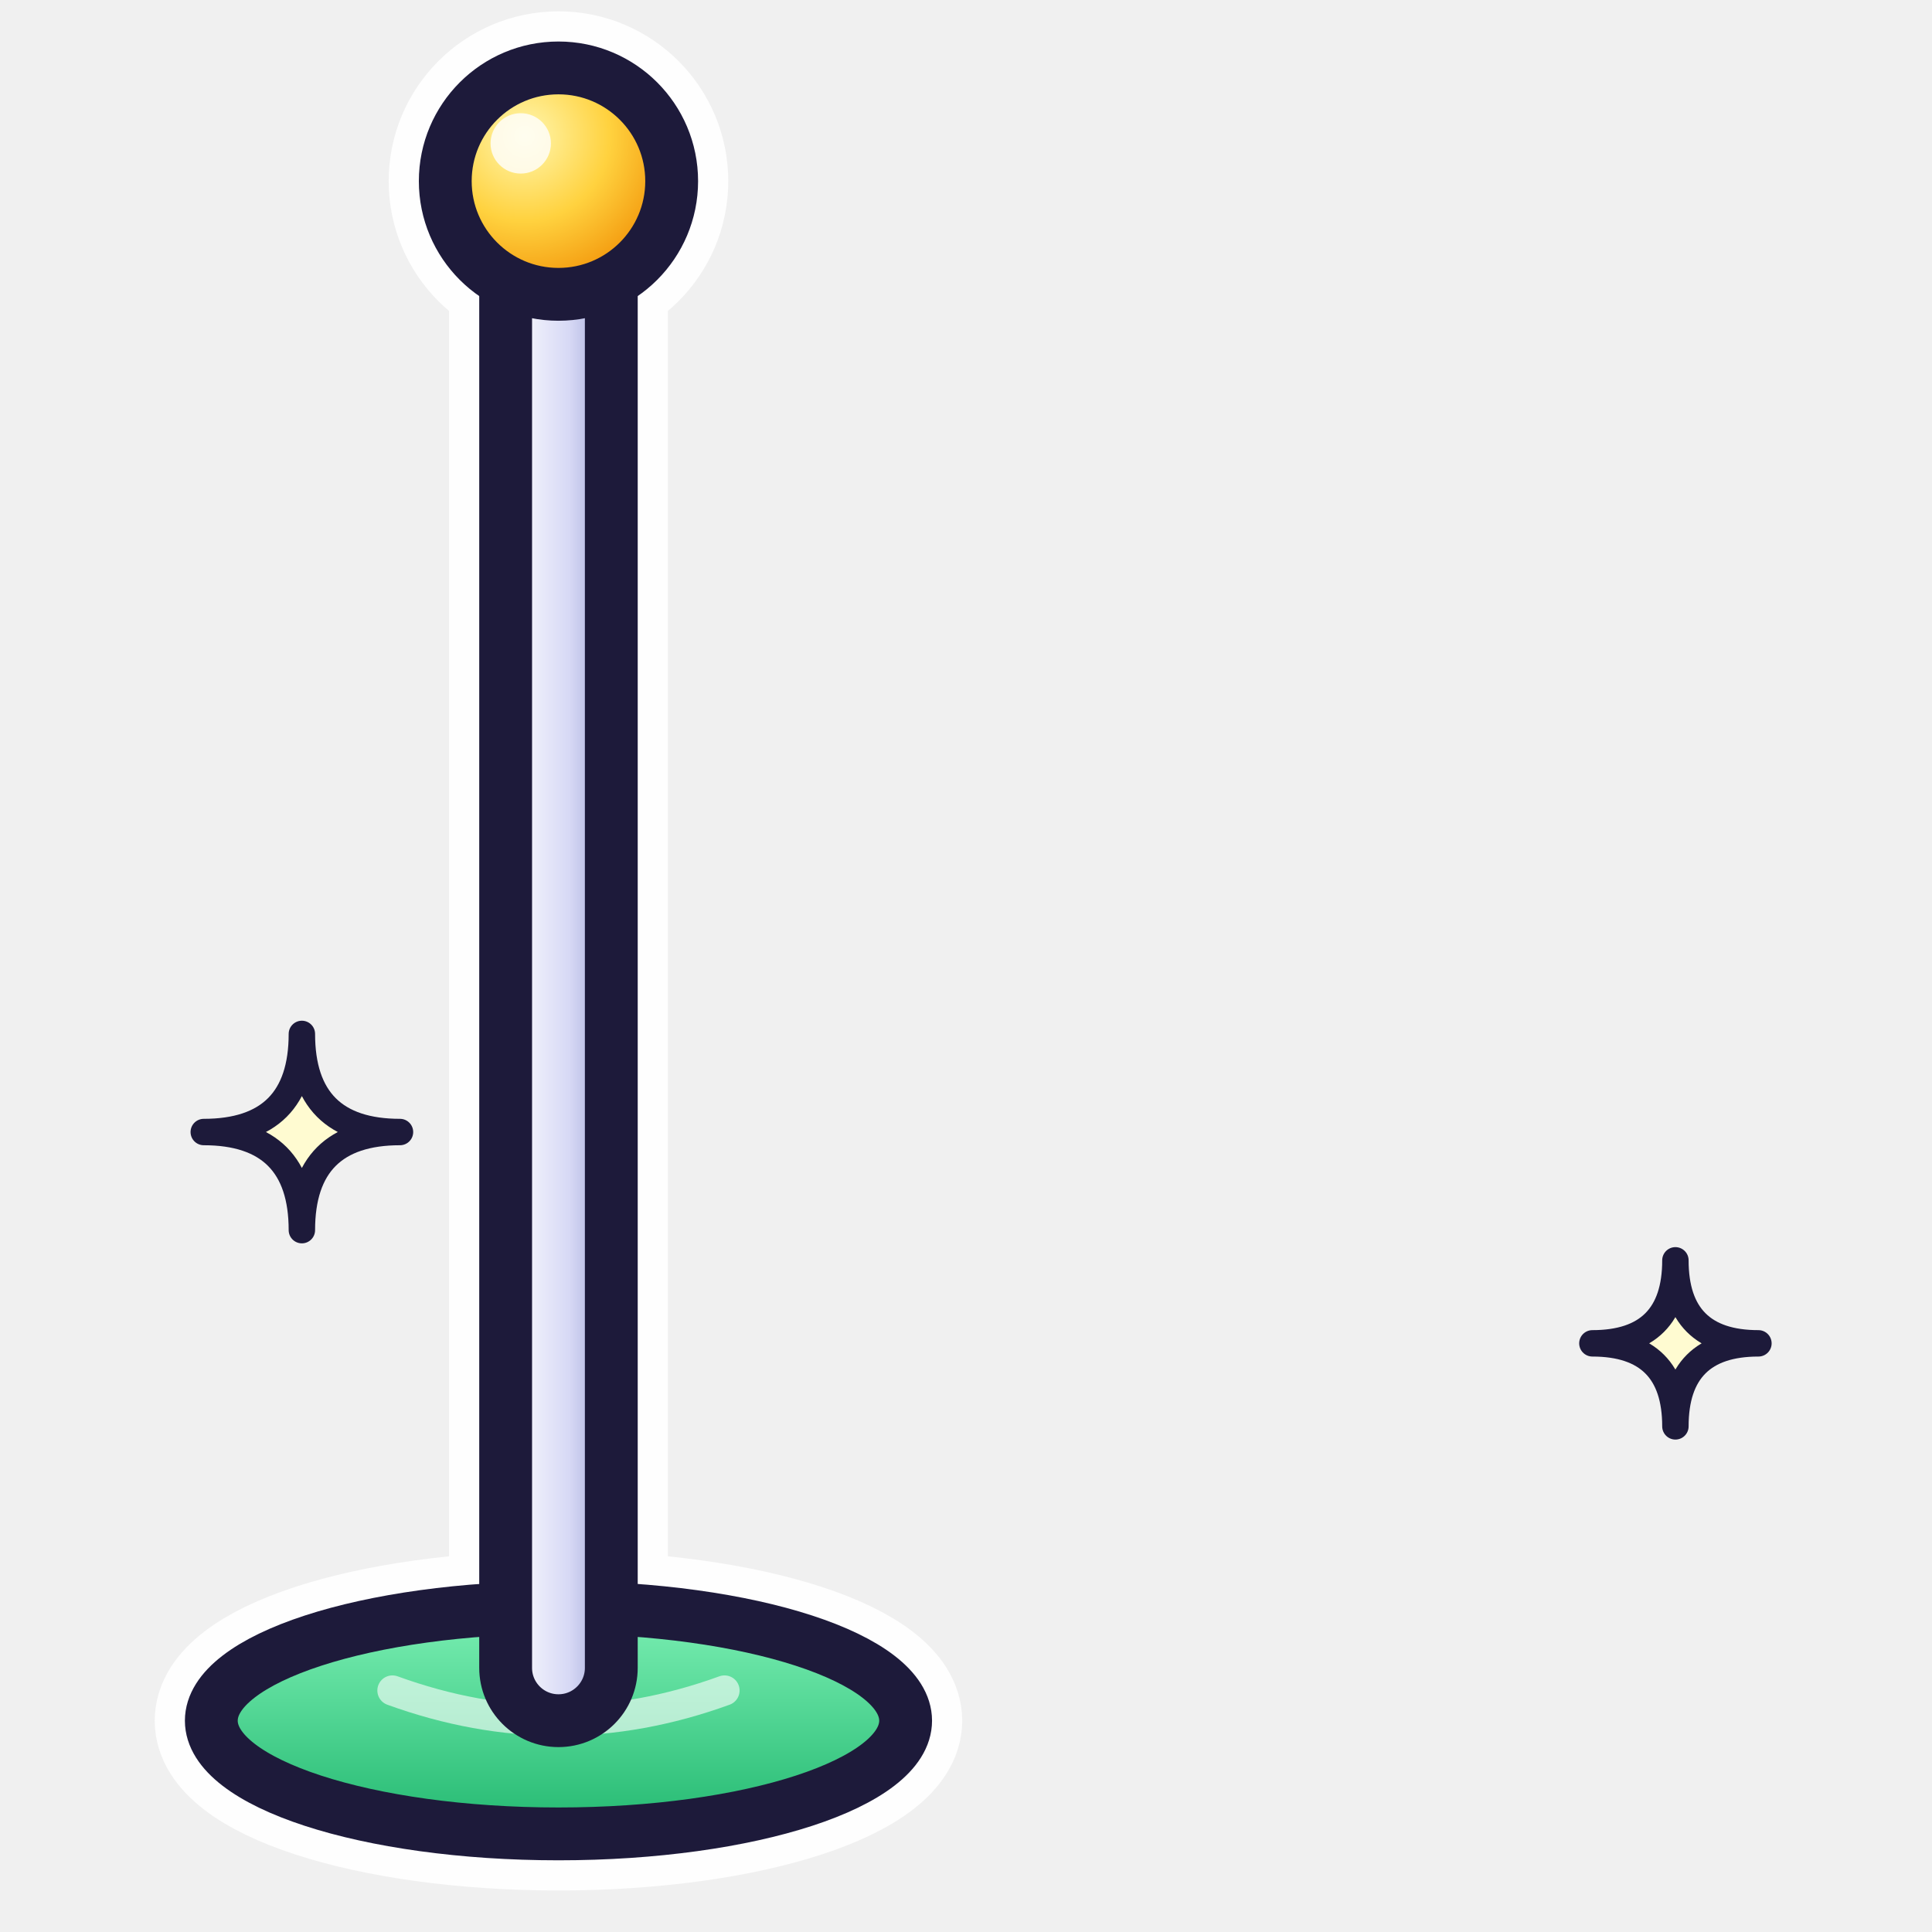
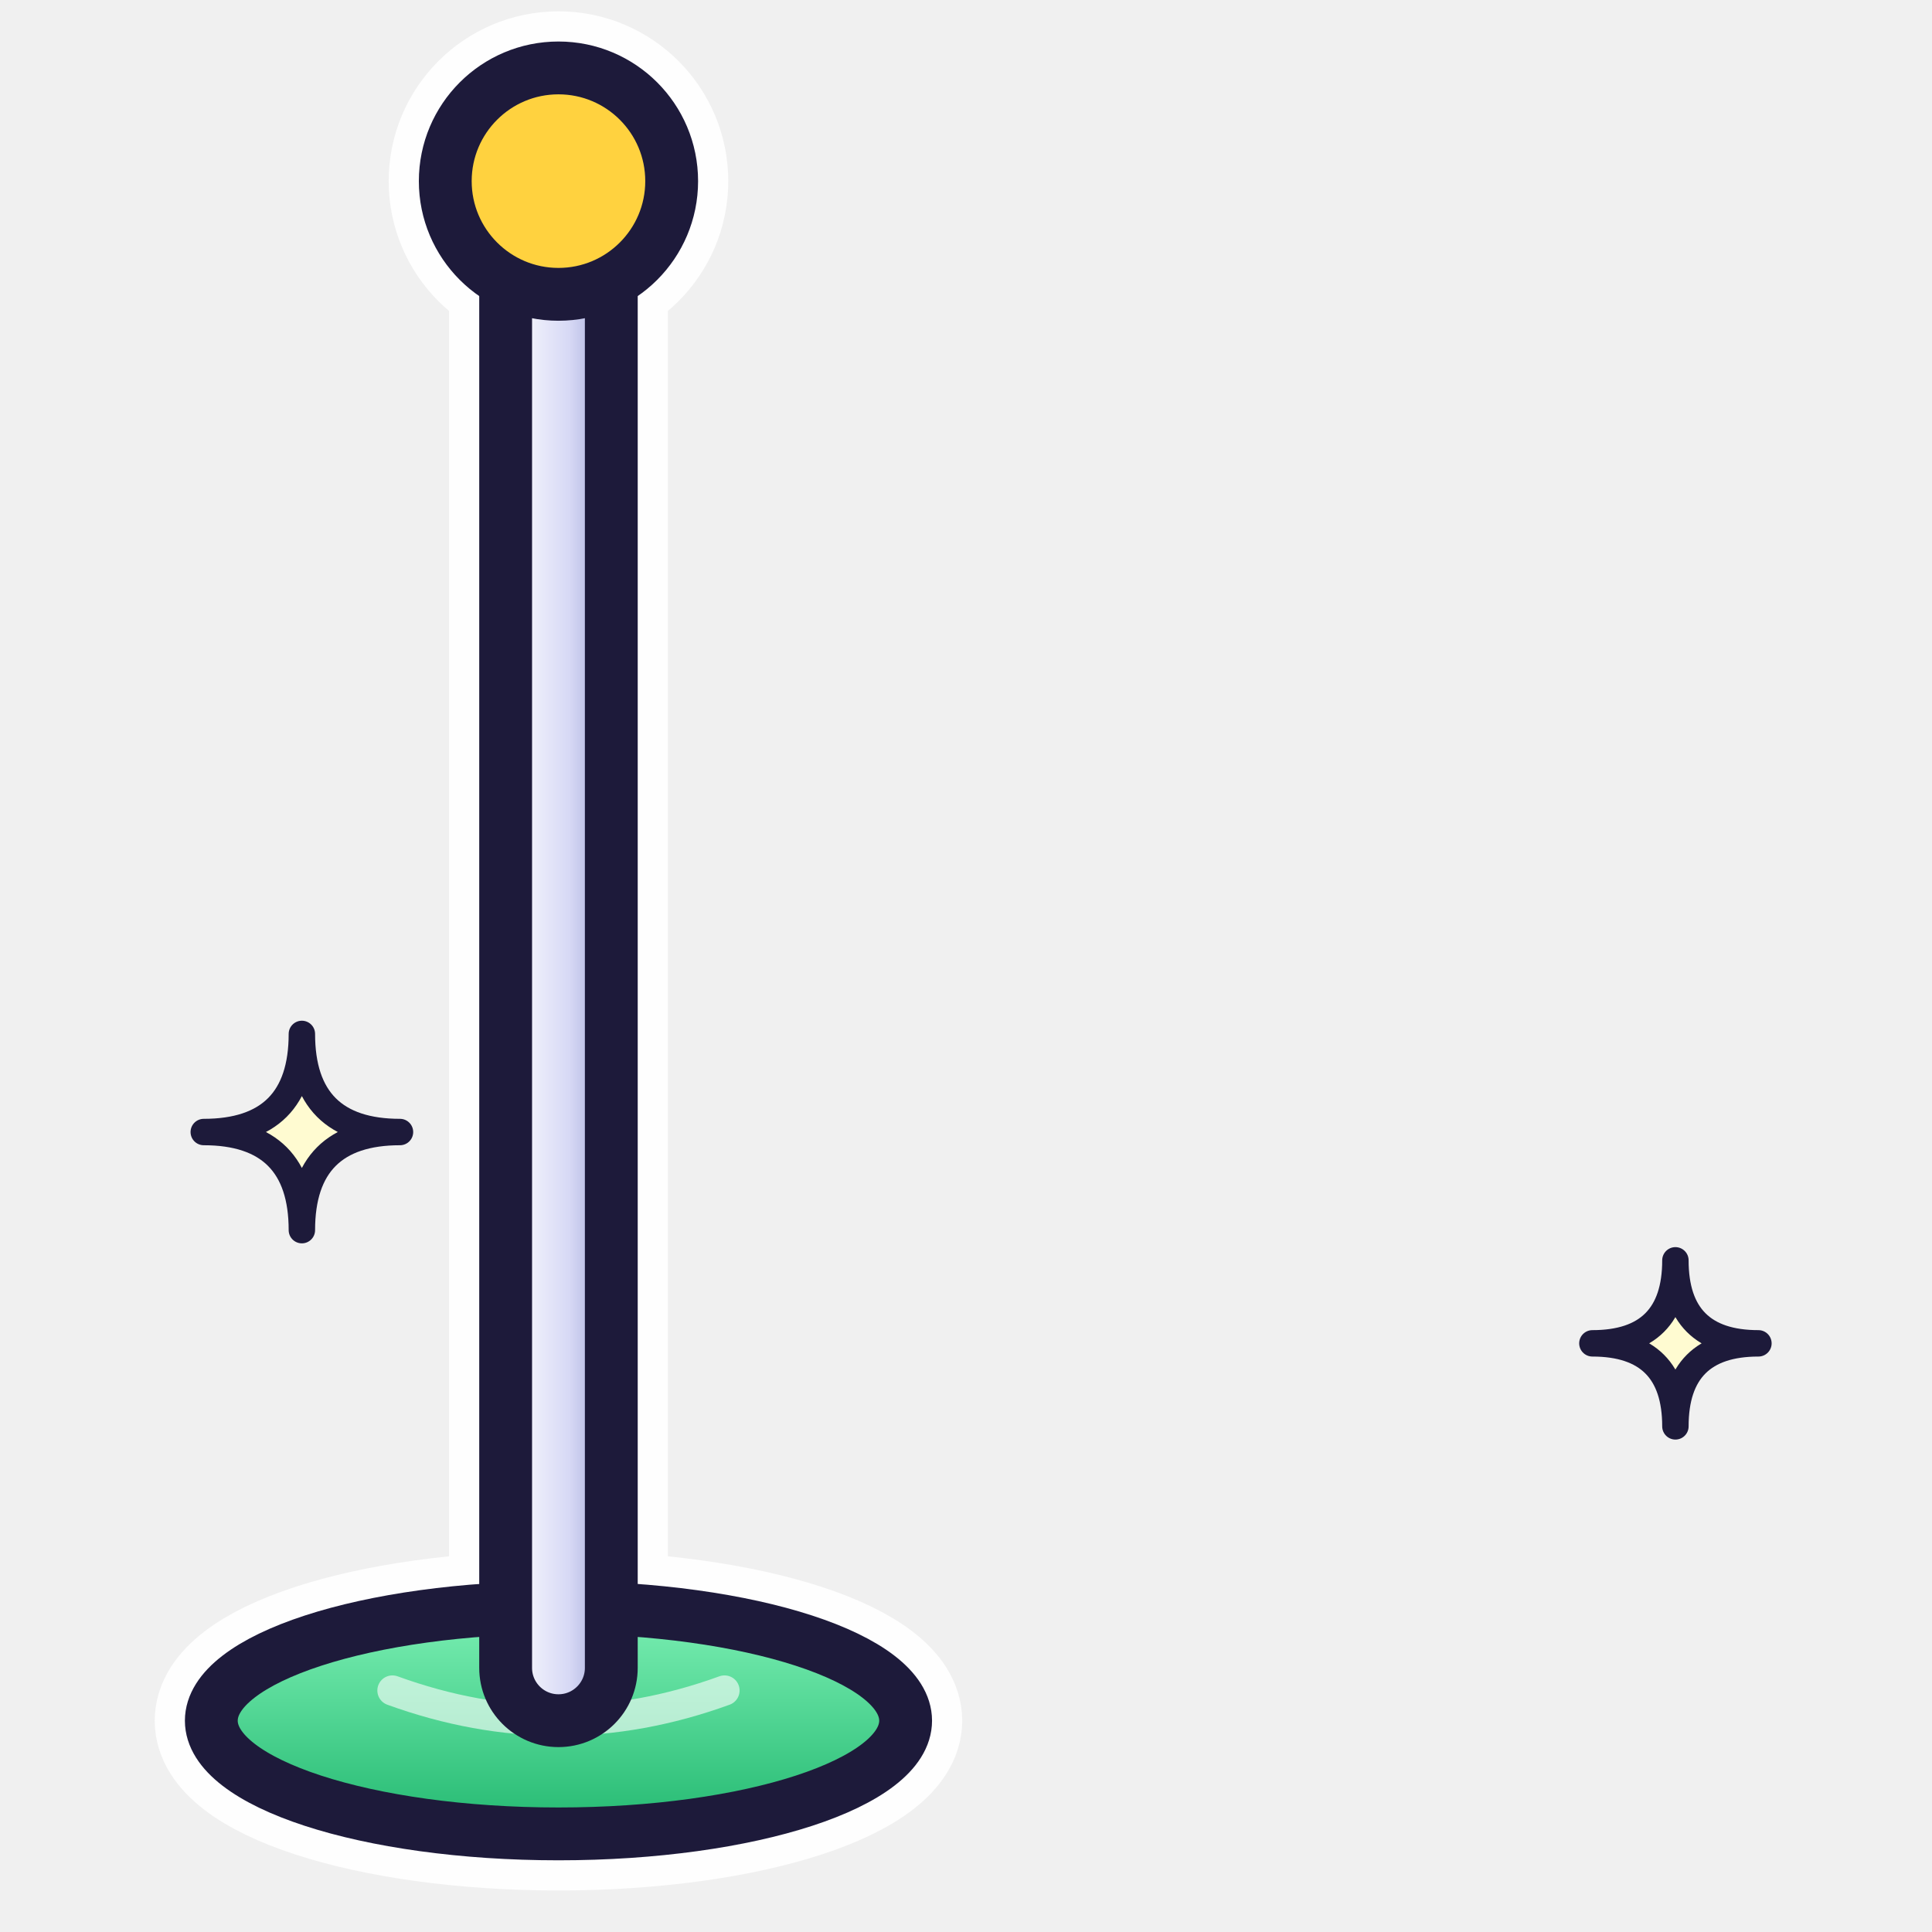
<svg xmlns="http://www.w3.org/2000/svg" viewBox="0 0 256 256" width="256" height="256">
  <defs>
    <path id="g-flag">
      <animate attributeName="d" dur="1s" repeatCount="indefinite" values="         M80,34L91.1,34.7L102.4,36L114.2,37.1L126.3,36.7L138.3,34.7L149.8,31.3L160.4,28L170.4,26.4L180.1,27.5L190.1,31.6L201.2,37.4L213.6,42.9L213.6,139.9L201.2,132.7L190.1,125.7L180.1,121.3L170.4,120.6L160.4,123.3L149.8,127.5L138.3,131.5L126.3,133.7L114.2,133.8L102.4,132.3L91.1,130.7L80,130Z;         M80,34L91,33.8L102.1,34.9L113.5,36.7L125.4,38.1L137.7,38L149.9,35.8L161.6,32.1L172.3,28.1L182.2,25.5L191.7,25.9L201.4,29.6L212,35.7L212,130.4L201.4,123.2L191.7,119.4L182.2,119.8L172.3,123.5L161.6,128.6L149.9,133L137.7,135.2L125.4,134.9L113.5,133L102.1,130.8L91,129.6L80,130Z;         M80,34L91.1,33L102,33.2L113,34.7L124.4,37L136.4,39L148.9,39.3L161.4,37.2L173.3,33.2L184.3,28.5L194.2,25L203.4,24.4L212.8,27.5L212.8,120.7L203.4,117.8L194.2,119.4L184.3,124.2L173.3,130.2L161.4,134.8L148.9,136.7L136.4,135.9L124.4,133.3L113,130.5L102,128.8L91.1,128.8L80,130Z;         M80,34L91.4,32.8L102.4,32L113.1,32.3L124,34.2L135.3,37L147.4,39.6L160,40.5L172.7,38.8L185,34.7L196.2,29.3L206.2,24.8L215.4,23.1L215.4,116.4L206.2,119.4L196.2,125.5L185,132.1L172.7,136.7L160,138.2L147.4,136.5L135.3,133.1L124,129.7L113.1,127.7L102.4,127.5L91.4,128.7L80,130Z;         M80,34L91.6,33.3L102.9,32L113.8,30.9L124.3,31.3L135,33.3L146.2,36.7L158.2,40L170.9,41.6L183.9,40.5L196.6,36.4L208.1,30.6L218.4,25.1L218.4,120.1L208.1,127.3L196.6,134.3L183.9,138.7L170.9,139.4L158.2,136.7L146.2,132.5L135,128.5L124.3,126.3L113.8,126.2L102.9,127.7L91.6,129.3L80,130Z;         M80,34L91.7,34.2L103.3,33.1L114.5,31.3L125.3,29.9L135.7,30L146.1,32.2L157.1,35.9L169,39.9L181.8,42.5L195,42.1L208,38.4L220,32.3L220,129.6L208,136.8L195,140.6L181.8,140.2L169,136.5L157.1,131.4L146.1,127L135.7,124.8L125.3,125.1L114.5,127L103.3,129.2L91.7,130.4L80,130Z;         M80,34L91.5,35L103.3,34.8L115,33.3L126.2,31L136.9,29L147.1,28.7L157.3,30.8L168,34.8L179.7,39.5L192.5,43L205.9,43.6L219.2,40.5L219.2,139.3L205.9,142.2L192.5,140.6L179.7,135.8L168,129.8L157.3,125.2L147.1,123.3L136.9,124.1L126.2,126.7L115,129.5L103.3,131.2L91.5,131.2L80,130Z;         M80,34L91.3,35.2L102.9,36L114.9,35.7L126.7,33.8L138,31L148.6,28.4L158.7,27.5L168.6,29.2L179,33.3L190.4,38.7L203.1,43.2L216.6,44.9L216.6,143.6L203.1,140.6L190.4,134.5L179,127.9L168.6,123.3L158.7,121.8L148.6,123.5L138,126.9L126.7,130.3L114.9,132.3L102.9,132.5L91.3,131.3L80,130Z;         M80,34L91.1,34.7L102.4,36L114.2,37.1L126.3,36.7L138.3,34.7L149.8,31.3L160.4,28L170.4,26.4L180.1,27.5L190.1,31.6L201.2,37.4L213.6,42.9L213.6,139.9L201.2,132.7L190.1,125.7L180.1,121.3L170.4,120.6L160.4,123.3L149.8,127.5L138.3,131.5L126.3,133.7L114.2,133.8L102.4,132.3L91.1,130.7L80,130Z" />
    </path>
    <linearGradient id="g-shade" gradientUnits="userSpaceOnUse" x1="80" y1="0" x2="201.7" y2="0" spreadMethod="repeat">
      <animateTransform attributeName="gradientTransform" type="translate" from="0 0" to="121.7 0" dur="1s" repeatCount="indefinite" />
      <stop offset="0" stop-color="#fff" stop-opacity=".55" />
      <stop offset=".25" stop-color="#fff" stop-opacity="0" />
      <stop offset=".5" stop-color="#2a2060" stop-opacity=".35" />
      <stop offset=".75" stop-color="#2a2060" stop-opacity="0" />
      <stop offset="1" stop-color="#fff" stop-opacity=".55" />
    </linearGradient>
    <linearGradient id="g-fade" gradientUnits="userSpaceOnUse" x1="80" y1="0" x2="140" y2="0">
      <stop offset="0" stop-color="#000" />
      <stop offset="1" stop-color="#fff" />
    </linearGradient>
    <mask id="g-mask" maskUnits="userSpaceOnUse" x="0" y="0" width="256" height="256">
      <rect width="256" height="256" fill="url(#g-fade)" />
    </mask>
    <linearGradient id="g-pole" x1="0" y1="0" x2="1" y2="0">
      <stop offset="0" stop-color="#ffffff" />
      <stop offset=".6" stop-color="#d7d9f5" />
      <stop offset="1" stop-color="#9ea3d6" />
    </linearGradient>
-     <radialGradient id="g-knob" cx=".35" cy=".3" r=".75">
-       <stop offset="0" stop-color="#fff7b0" />
-       <stop offset=".5" stop-color="#ffd23f" />
-       <stop offset="1" stop-color="#f08a00" />
-     </radialGradient>
    <linearGradient id="g-base" x1="0" y1="0" x2="0" y2="1">
      <stop offset="0" stop-color="#7cf0b4" />
      <stop offset="1" stop-color="#22b870" />
    </linearGradient>
  </defs>
  <g fill="#fff" stroke="#fff" stroke-width="15" stroke-linejoin="round" opacity=".9">
    <ellipse cx="74" cy="228" rx="46" ry="15" />
    <rect x="67" y="26" width="14" height="202" rx="7" />
    <use href="#g-flag" />
    <circle cx="74" cy="24" r="15" />
  </g>
  <ellipse cx="74" cy="228" rx="46" ry="15" fill="url(#g-base)" stroke="#1d1a3a" stroke-width="7" />
  <path d="M52,224q22,8 44,0" fill="none" stroke="#fff" stroke-opacity=".6" stroke-width="4" stroke-linecap="round" />
  <rect x="67" y="26" width="14" height="202" rx="7" fill="url(#g-pole)" stroke="#1d1a3a" stroke-width="7" />
  <use href="#g-flag" fill="#fff" />
  <path fill="#1d1a3a">
    <animate attributeName="d" dur="1s" repeatCount="indefinite" values="         M80,58L91.1,58.7L102.4,60.1L102.4,84.2L91.1,82.7L80,82ZM80,106L91.1,106.7L102.4,108.3L102.4,132.3L91.1,130.7L80,130ZM102.4,36L114.2,37.1L126.3,36.7L126.3,61L114.2,61.2L102.4,60.1ZM102.4,84.2L114.2,85.4L126.3,85.2L126.3,109.5L114.2,109.6L102.4,108.3ZM126.3,61L138.3,58.9L149.8,55.4L149.8,79.4L138.3,83.1L126.3,85.2ZM126.3,109.5L138.3,107.3L149.8,103.5L149.8,127.5L138.3,131.5L126.3,133.7ZM149.8,31.3L160.4,28L170.4,26.4L170.4,50L160.4,51.8L149.8,55.4ZM149.8,79.4L160.4,75.6L170.4,73.5L170.4,97.1L160.4,99.5L149.8,103.5ZM170.4,50L180.1,51L190.1,55.1L190.1,78.6L180.1,74.4L170.4,73.5ZM170.4,97.1L180.1,97.9L190.1,102.2L190.1,125.7L180.1,121.3L170.4,120.6ZM190.1,31.6L201.2,37.4L213.6,42.9L213.6,67.2L201.2,61.2L190.1,55.1ZM190.1,78.6L201.2,85L213.6,91.4L213.6,115.7L201.2,108.9L190.1,102.2Z;         M80,58L91,57.7L102.1,58.9L102.1,82.8L91,81.7L80,82ZM80,106L91,105.7L102.1,106.8L102.1,130.8L91,129.6L80,130ZM102.1,34.9L113.5,36.7L125.4,38.1L125.4,62.3L113.5,60.8L102.1,58.9ZM102.1,82.8L113.5,84.8L125.4,86.5L125.4,110.7L113.5,108.9L102.1,106.8ZM125.4,62.3L137.7,62.3L149.9,60.1L149.9,84.4L137.7,86.6L125.4,86.5ZM125.4,110.7L137.7,110.9L149.9,108.7L149.9,133L137.7,135.2L125.4,134.9ZM149.9,35.8L161.6,32.1L172.3,28.1L172.3,51.9L161.6,56.2L149.9,60.1ZM149.9,84.4L161.6,80.3L172.3,75.8L172.3,99.6L161.6,104.5L149.9,108.7ZM172.3,51.9L182.2,49.1L191.7,49.3L191.7,72.7L182.2,72.7L172.3,75.8ZM172.3,99.6L182.2,96.2L191.7,96L191.7,119.4L182.2,119.8L172.3,123.5ZM191.7,25.9L201.4,29.6L212,35.7L212,59.4L201.4,53L191.7,49.3ZM191.7,72.7L201.4,76.4L212,83.1L212,106.8L201.4,99.8L191.7,96Z;         M80,58L91.1,57L102,57.1L102,81L91.1,80.9L80,82ZM80,106L91.1,104.8L102,104.9L102,128.8L91.1,128.8L80,130ZM102,33.2L113,34.7L124.4,37L124.4,61.1L113,58.7L102,57.1ZM102,81L113,82.6L124.4,85.2L124.4,109.2L113,106.5L102,104.9ZM124.4,61.1L136.4,63.2L148.9,63.6L148.9,88L136.4,87.4L124.4,85.2ZM124.4,109.2L136.4,111.7L148.9,112.4L148.9,136.7L136.4,135.9L124.4,133.3ZM148.9,39.3L161.4,37.2L173.3,33.2L173.3,57.4L161.4,61.6L148.9,63.6ZM148.9,88L161.4,86L173.3,81.7L173.3,105.9L161.4,110.4L148.9,112.4ZM173.3,57.4L184.3,52.4L194.2,48.6L194.2,72.2L184.3,76.4L173.3,81.7ZM173.3,105.9L184.3,100.3L194.2,95.8L194.2,119.4L184.3,124.2L173.3,130.2ZM194.2,25L203.4,24.4L212.8,27.5L212.8,50.8L203.4,47.7L194.2,48.6ZM194.2,72.2L203.4,71.1L212.8,74.1L212.8,97.4L203.4,94.4L194.2,95.8Z;         M80,58L91.4,56.8L102.4,55.9L102.4,79.8L91.4,80.8L80,82ZM80,106L91.4,104.7L102.4,103.6L102.4,127.5L91.4,128.7L80,130ZM102.4,32L113.1,32.3L124,34.2L124,58.1L113.1,56.2L102.4,55.9ZM102.4,79.8L113.1,80L124,82L124,105.8L113.1,103.8L102.4,103.6ZM124,58.1L135.3,61.1L147.4,63.8L147.4,88.1L135.3,85.1L124,82ZM124,105.8L135.3,109.1L147.4,112.3L147.4,136.5L135.3,133.1L124,129.7ZM147.4,39.6L160,40.5L172.7,38.8L172.7,63.3L160,64.9L147.4,63.8ZM147.4,88.1L160,89.3L172.7,87.8L172.7,112.2L160,113.7L147.4,112.3ZM172.7,63.3L185,59L196.2,53.4L196.2,77.4L185,83.4L172.7,87.8ZM172.7,112.2L185,107.7L196.2,101.5L196.2,125.5L185,132.1L172.7,136.7ZM196.2,29.3L206.2,24.8L215.4,23.1L215.4,46.5L206.2,48.5L196.2,53.4ZM196.2,77.4L206.2,72.1L215.4,69.8L215.4,93.1L206.2,95.8L196.2,101.5Z;         M80,58L91.6,57.3L102.9,55.9L102.9,79.8L91.6,81.3L80,82ZM80,106L91.6,105.3L102.9,103.7L102.9,127.7L91.6,129.3L80,130ZM102.9,32L113.8,30.9L124.3,31.3L124.3,55L113.8,54.8L102.9,55.9ZM102.9,79.8L113.8,78.6L124.3,78.8L124.3,102.5L113.8,102.4L102.9,103.7ZM124.3,55L135,57.1L146.2,60.6L146.2,84.6L135,80.9L124.3,78.8ZM124.3,102.5L135,104.7L146.2,108.5L146.2,132.5L135,128.5L124.3,126.3ZM146.2,36.7L158.2,40L170.9,41.6L170.9,66L158.2,64.2L146.2,60.6ZM146.2,84.6L158.2,88.4L170.9,90.5L170.9,114.9L158.2,112.5L146.2,108.5ZM170.9,66L183.9,65L196.6,60.9L196.6,85.4L183.9,89.6L170.9,90.5ZM170.9,114.9L183.9,114.1L196.6,109.8L196.6,134.3L183.9,138.7L170.9,139.4ZM196.6,36.4L208.1,30.6L218.4,25.1L218.4,48.8L208.1,54.8L196.6,60.9ZM196.6,85.4L208.1,79L218.4,72.6L218.4,96.3L208.1,103.1L196.6,109.8Z;         M80,58L91.7,58.3L103.3,57.1L103.3,81.2L91.7,82.3L80,82ZM80,106L91.7,106.3L103.3,105.2L103.3,129.2L91.7,130.4L80,130ZM103.3,33.1L114.5,31.3L125.3,29.9L125.3,53.7L114.5,55.2L103.3,57.1ZM103.3,81.2L114.5,79.2L125.3,77.5L125.3,101.3L114.5,103.1L103.3,105.2ZM125.3,53.7L135.7,53.7L146.1,55.9L146.1,79.6L135.7,77.4L125.3,77.5ZM125.3,101.3L135.7,101.1L146.1,103.3L146.1,127L135.7,124.8L125.3,125.1ZM146.1,32.2L157.1,35.9L169,39.9L169,64.1L157.1,59.8L146.1,55.9ZM146.1,79.6L157.1,83.7L169,88.2L169,112.4L157.1,107.5L146.1,103.3ZM169,64.1L181.8,66.9L195,66.7L195,91.3L181.8,91.3L169,88.2ZM169,112.4L181.8,115.8L195,116L195,140.6L181.8,140.2L169,136.5ZM195,42.1L208,38.4L220,32.3L220,56.6L208,63L195,66.7ZM195,91.3L208,87.6L220,80.9L220,105.2L208,112.2L195,116Z;         M80,58L91.5,59L103.3,58.9L103.3,83L91.5,83.1L80,82ZM80,106L91.5,107.2L103.3,107.1L103.3,131.2L91.5,131.2L80,130ZM103.3,34.8L115,33.3L126.2,31L126.2,54.9L115,57.3L103.3,58.9ZM103.3,83L115,81.4L126.2,78.8L126.2,102.8L115,105.5L103.3,107.1ZM126.2,54.9L136.9,52.8L147.1,52.4L147.1,76L136.9,76.6L126.2,78.8ZM126.2,102.8L136.9,100.3L147.1,99.6L147.1,123.3L136.9,124.1L126.2,126.7ZM147.1,28.7L157.3,30.8L168,34.8L168,58.6L157.3,54.4L147.1,52.4ZM147.1,76L157.3,78L168,82.3L168,106.1L157.3,101.6L147.1,99.6ZM168,58.6L179.7,63.6L192.5,67.4L192.5,91.8L179.7,87.6L168,82.3ZM168,106.1L179.7,111.7L192.5,116.2L192.5,140.6L179.7,135.8L168,129.8ZM192.5,43L205.9,43.6L219.2,40.5L219.2,65.2L205.9,68.3L192.5,67.4ZM192.5,91.8L205.9,92.9L219.2,89.9L219.2,114.6L205.9,117.6L192.5,116.2Z;         M80,58L91.3,59.2L102.9,60.1L102.9,84.2L91.3,83.2L80,82ZM80,106L91.3,107.3L102.9,108.4L102.9,132.5L91.3,131.3L80,130ZM102.9,36L114.9,35.7L126.7,33.8L126.7,57.9L114.9,59.8L102.9,60.1ZM102.9,84.2L114.9,84L126.7,82L126.7,106.2L114.9,108.2L102.9,108.4ZM126.7,57.9L138,54.9L148.6,52.2L148.6,75.9L138,78.9L126.7,82ZM126.7,106.2L138,102.9L148.6,99.7L148.6,123.5L138,126.9L126.7,130.3ZM148.6,28.4L158.7,27.5L168.6,29.2L168.6,52.7L158.7,51.1L148.6,52.2ZM148.6,75.9L158.7,74.7L168.6,76.2L168.6,99.8L158.7,98.3L148.6,99.7ZM168.6,52.7L179,57L190.4,62.6L190.4,86.6L179,80.6L168.6,76.2ZM168.6,99.8L179,104.3L190.4,110.5L190.4,134.5L179,127.9L168.6,123.3ZM190.4,38.7L203.1,43.2L216.6,44.9L216.6,69.5L203.1,67.5L190.4,62.6ZM190.4,86.6L203.1,91.9L216.6,94.2L216.6,118.9L203.1,116.2L190.4,110.5Z;         M80,58L91.1,58.7L102.4,60.1L102.4,84.2L91.1,82.7L80,82ZM80,106L91.1,106.7L102.4,108.3L102.4,132.3L91.1,130.7L80,130ZM102.4,36L114.2,37.1L126.3,36.7L126.3,61L114.2,61.2L102.4,60.1ZM102.4,84.2L114.2,85.4L126.3,85.2L126.3,109.5L114.2,109.6L102.4,108.3ZM126.3,61L138.3,58.9L149.8,55.4L149.8,79.4L138.3,83.1L126.3,85.2ZM126.3,109.5L138.3,107.3L149.8,103.5L149.8,127.5L138.3,131.5L126.3,133.7ZM149.8,31.3L160.4,28L170.4,26.4L170.4,50L160.4,51.8L149.8,55.4ZM149.8,79.4L160.4,75.6L170.4,73.5L170.4,97.1L160.4,99.5L149.8,103.5ZM170.4,50L180.1,51L190.1,55.1L190.1,78.6L180.1,74.4L170.4,73.5ZM170.4,97.1L180.1,97.9L190.1,102.2L190.1,125.7L180.1,121.3L170.4,120.6ZM190.1,31.6L201.2,37.4L213.6,42.9L213.6,67.2L201.2,61.2L190.1,55.1ZM190.1,78.6L201.2,85L213.6,91.4L213.6,115.7L201.2,108.9L190.1,102.2Z" />
  </path>
  <use href="#g-flag" fill="url(#g-shade)" mask="url(#g-mask)" />
  <use href="#g-flag" fill="none" stroke="#1d1a3a" stroke-width="7" stroke-linejoin="round" />
-   <circle cx="74" cy="24" r="15" fill="url(#g-knob)" stroke="#1d1a3a" stroke-width="7" />
-   <circle cx="69" cy="19" r="4" fill="#fff" opacity=".8" />
+   <circle cx="74" cy="24" r="15" fill="#ffd23f" stroke="#1d1a3a" stroke-width="7" />
  <g transform="translate(40 150)">
    <g>
      <animateTransform attributeName="transform" type="scale" values="0;1;0" dur="1.6s" repeatCount="indefinite" />
      <path d="M0,-13Q0,0 13,0Q0,0 0,13Q0,0 -13,0Q0,0 0,-13Z" fill="#fffbd1" stroke="#1d1a3a" stroke-width="3.5" stroke-linejoin="round" />
    </g>
  </g>
  <g transform="translate(222 178)">
    <g>
      <animateTransform attributeName="transform" type="scale" values="0;1;0" dur="1.6s" begin=".8s" repeatCount="indefinite" />
      <path d="M0,-11Q0,0 11,0Q0,0 0,11Q0,0 -11,0Q0,0 0,-11Z" fill="#fffbd1" stroke="#1d1a3a" stroke-width="3.5" stroke-linejoin="round" />
    </g>
  </g>
</svg>
